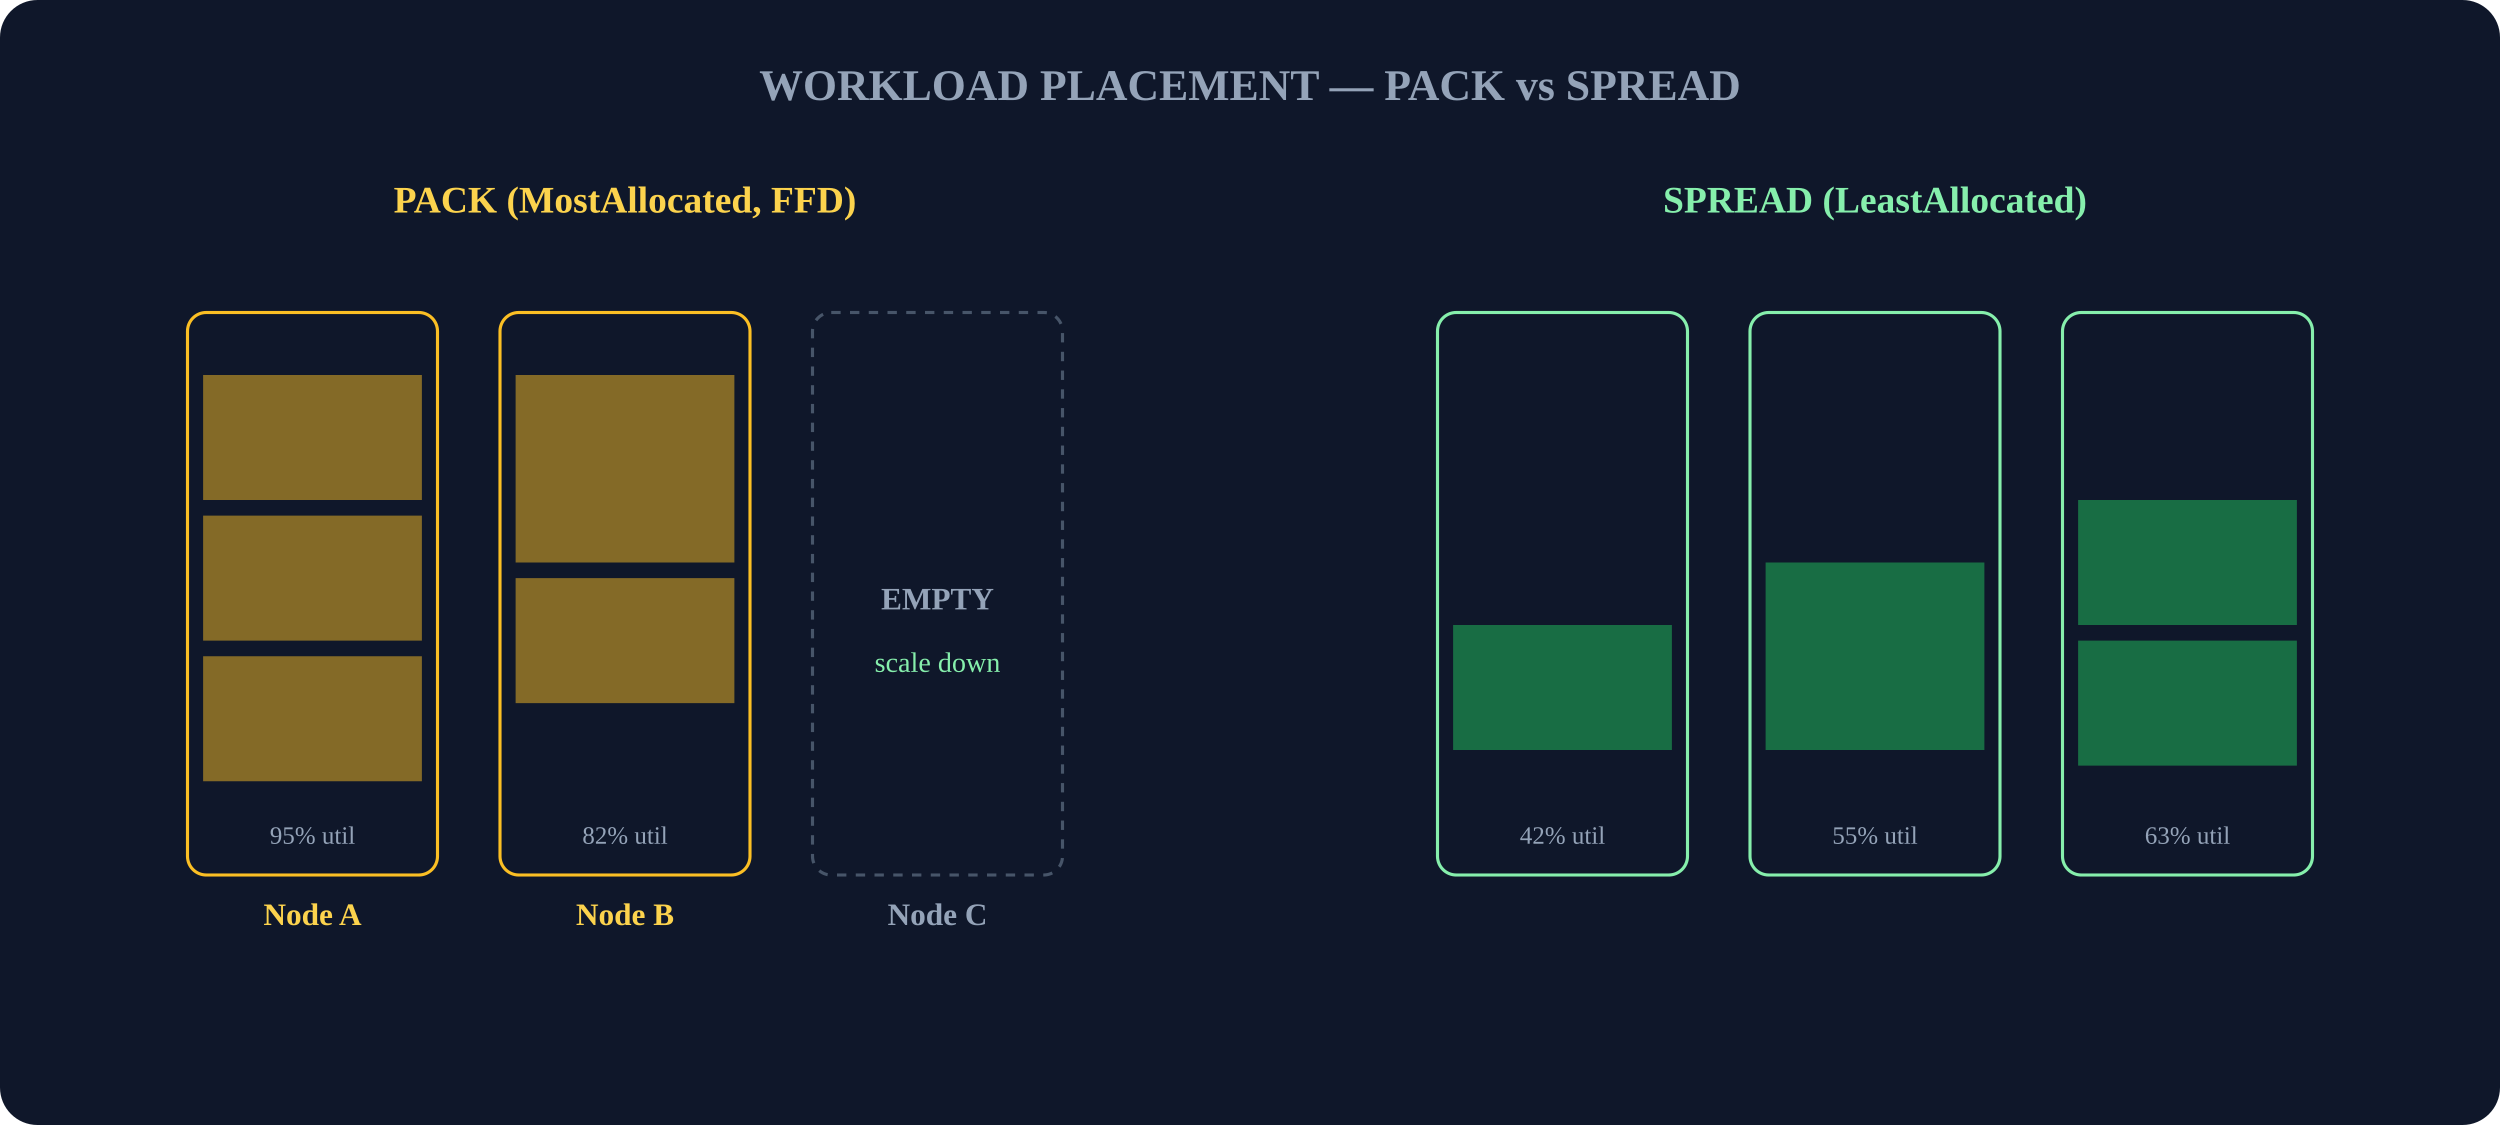
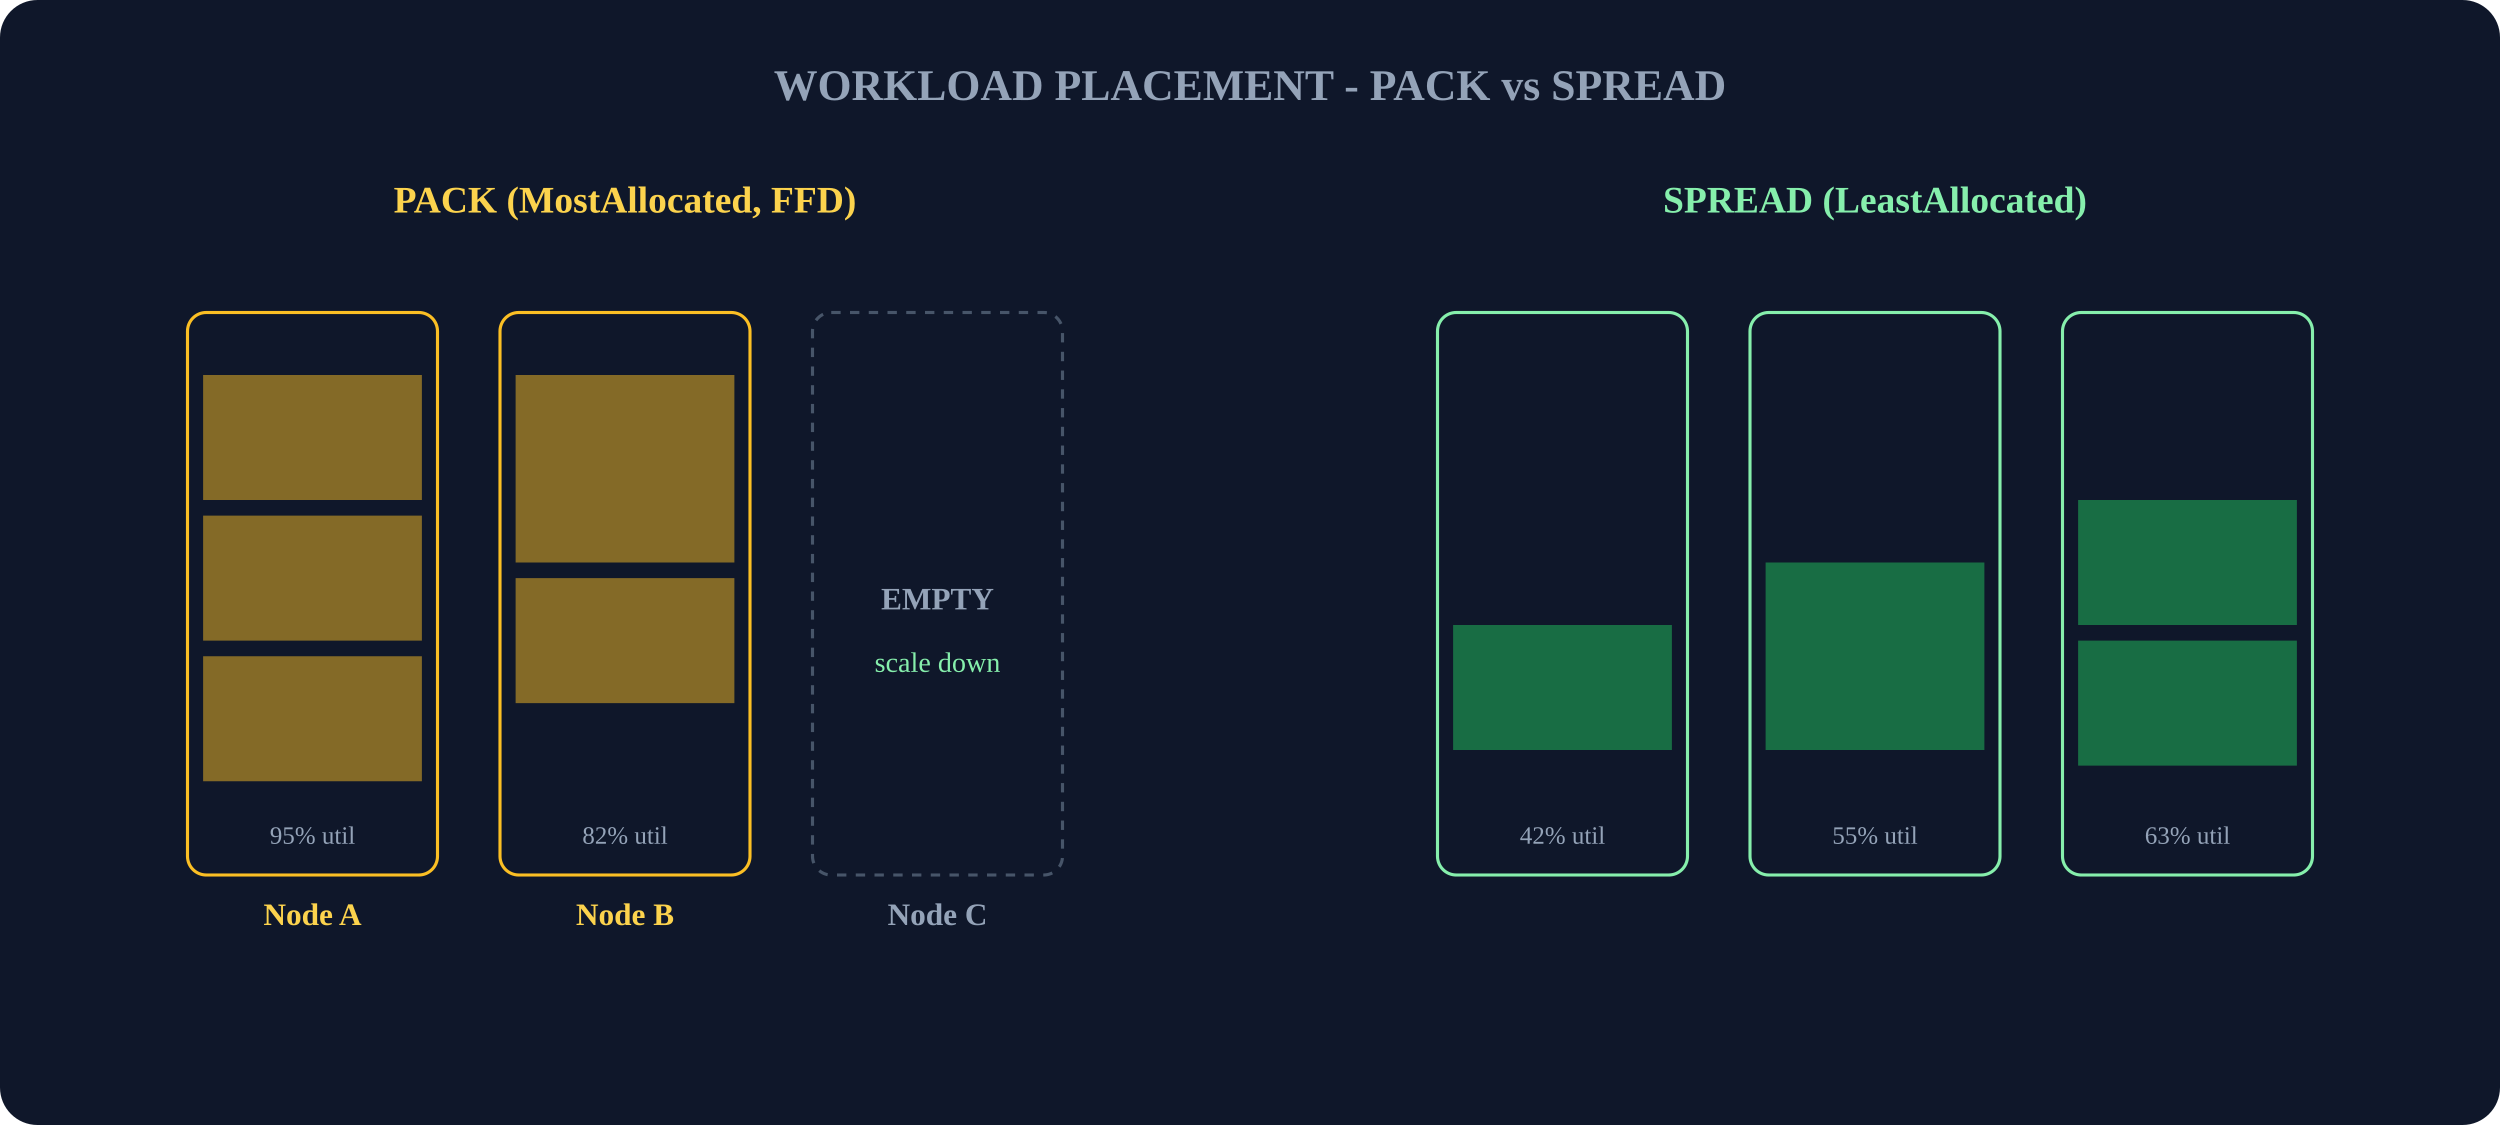
<svg xmlns="http://www.w3.org/2000/svg" viewBox="0 0 800 360" role="img" aria-label="Workload placement comparison: pack vs spread across nodes">
  <rect width="800" height="360" fill="#0f172a" rx="12" />
-   <text x="400" y="32" text-anchor="middle" fill="#94a3b8" font-size="14" font-weight="700">WORKLOAD PLACEMENT — PACK vs SPREAD</text>
+   <text x="400" y="32" text-anchor="middle" fill="#94a3b8" font-size="14" font-weight="700">WORKLOAD PLACEMENT - PACK vs SPREAD</text>
  <text x="200" y="68" text-anchor="middle" fill="#fcd34d" font-size="12" font-weight="700">PACK (MostAllocated, FFD)</text>
  <rect x="60" y="100" width="80" height="180" rx="6" fill="none" stroke="#fbbf24" />
  <text x="100" y="296" text-anchor="middle" fill="#fcd34d" font-size="10" font-weight="700">Node A</text>
  <rect x="65" y="120" width="70" height="40" fill="#fbbf24" fill-opacity="0.5" />
  <rect x="65" y="165" width="70" height="40" fill="#fbbf24" fill-opacity="0.5" />
  <rect x="65" y="210" width="70" height="40" fill="#fbbf24" fill-opacity="0.5" />
  <text x="100" y="270" text-anchor="middle" fill="#94a3b8" font-size="8">95% util</text>
  <rect x="160" y="100" width="80" height="180" rx="6" fill="none" stroke="#fbbf24" />
  <text x="200" y="296" text-anchor="middle" fill="#fcd34d" font-size="10" font-weight="700">Node B</text>
  <rect x="165" y="120" width="70" height="60" fill="#fbbf24" fill-opacity="0.5" />
  <rect x="165" y="185" width="70" height="40" fill="#fbbf24" fill-opacity="0.5" />
  <text x="200" y="270" text-anchor="middle" fill="#94a3b8" font-size="8">82% util</text>
  <rect x="260" y="100" width="80" height="180" rx="6" fill="none" stroke="#475569" stroke-dasharray="3 3" />
  <text x="300" y="296" text-anchor="middle" fill="#94a3b8" font-size="10" font-weight="700">Node C</text>
  <text x="300" y="195" text-anchor="middle" fill="#94a3b8" font-size="10" font-weight="700">EMPTY</text>
  <text x="300" y="215" text-anchor="middle" fill="#86efac" font-size="9">scale down</text>
  <text x="600" y="68" text-anchor="middle" fill="#86efac" font-size="12" font-weight="700">SPREAD (LeastAllocated)</text>
  <rect x="460" y="100" width="80" height="180" rx="6" fill="none" stroke="#86efac" />
  <rect x="465" y="200" width="70" height="40" fill="#22c55e" fill-opacity="0.5" />
  <text x="500" y="270" text-anchor="middle" fill="#94a3b8" font-size="8">42% util</text>
  <rect x="560" y="100" width="80" height="180" rx="6" fill="none" stroke="#86efac" />
  <rect x="565" y="180" width="70" height="60" fill="#22c55e" fill-opacity="0.5" />
  <text x="600" y="270" text-anchor="middle" fill="#94a3b8" font-size="8">55% util</text>
  <rect x="660" y="100" width="80" height="180" rx="6" fill="none" stroke="#86efac" />
  <rect x="665" y="160" width="70" height="40" fill="#22c55e" fill-opacity="0.5" />
  <rect x="665" y="205" width="70" height="40" fill="#22c55e" fill-opacity="0.5" />
  <text x="700" y="270" text-anchor="middle" fill="#94a3b8" font-size="8">63% util</text>
</svg>
